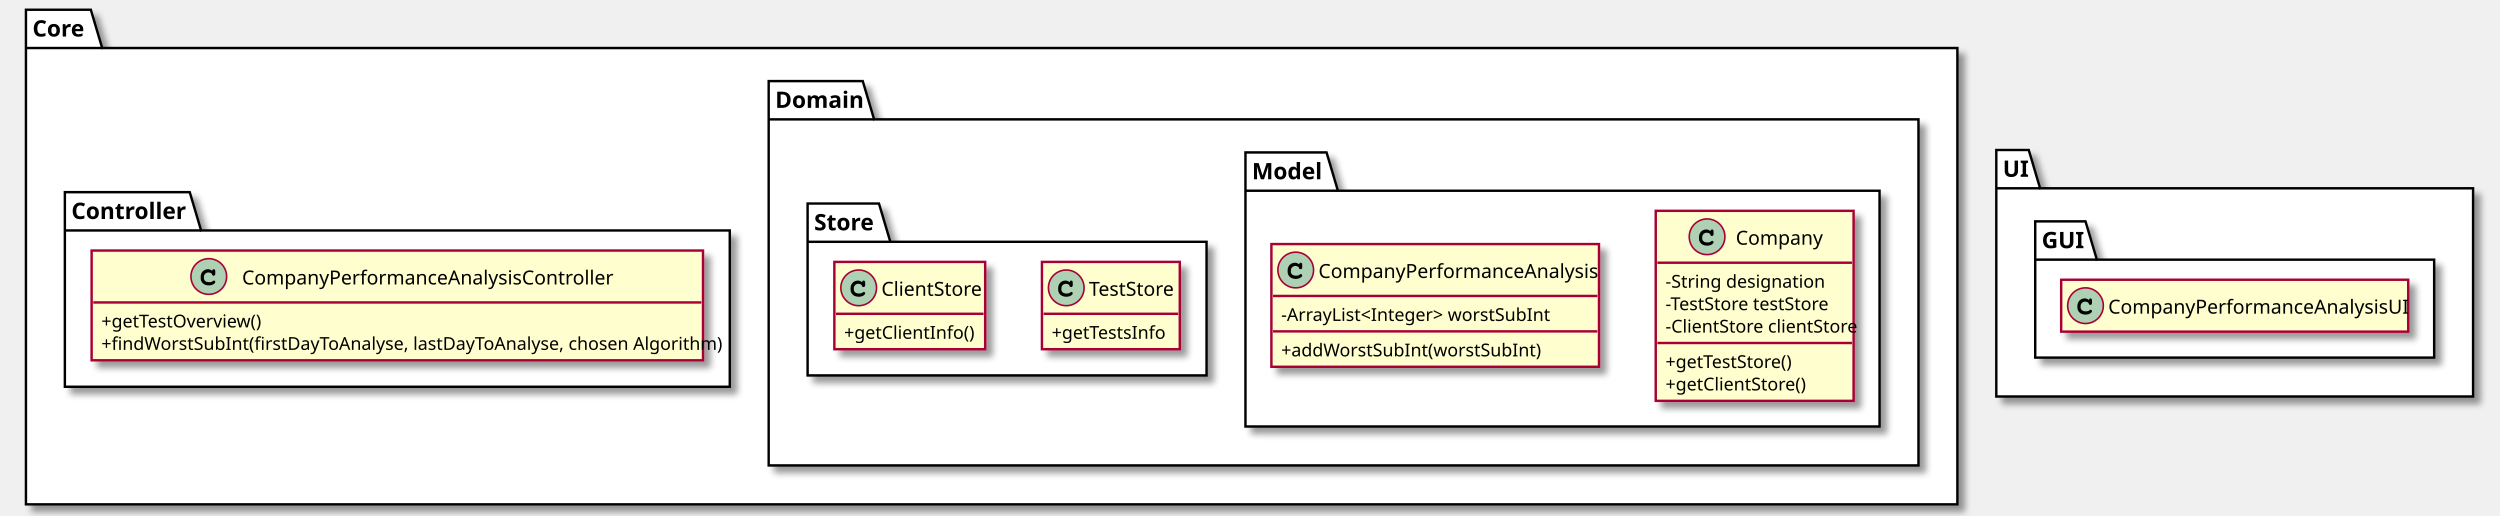
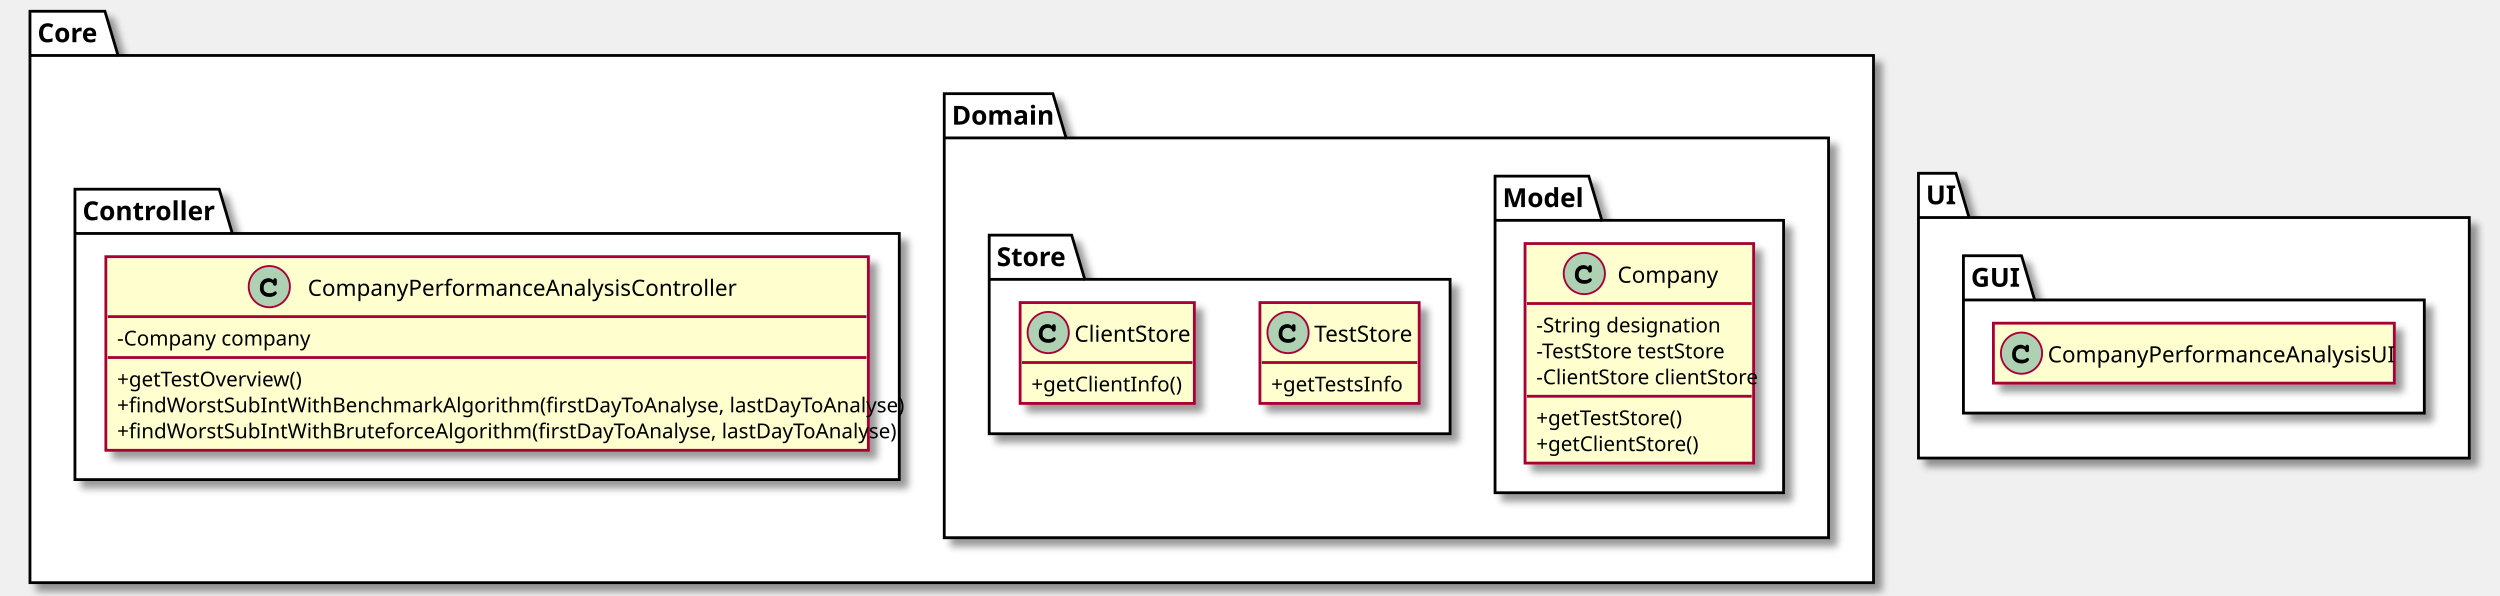
- <svg xmlns="http://www.w3.org/2000/svg" contentScriptType="application/ecmascript" contentStyleType="text/css" height="397.5px" preserveAspectRatio="none" style="width:1927px;height:397px;background:#FFFFFF;" version="1.1" viewBox="0 0 1927 397" width="1927.5px" zoomAndPan="magnify">
+ <svg xmlns="http://www.w3.org/2000/svg" contentScriptType="application/ecmascript" contentStyleType="text/css" height="397.5px" preserveAspectRatio="none" style="width:1668px;height:397px;background:#FFFFFF;" version="1.1" viewBox="0 0 1668 397" width="1668.75px" zoomAndPan="magnify">
  <defs>
-     <filter height="300%" id="f1s7m90t1a0y0o" width="300%" x="-1" y="-1">
+     <filter height="300%" id="fyye7byd1twma" width="300%" x="-1" y="-1">
      <feGaussianBlur result="blurOut" stdDeviation="2.5" />
      <feColorMatrix in="blurOut" result="blurOut2" type="matrix" values="0 0 0 0 0 0 0 0 0 0 0 0 0 0 0 0 0 0 .4 0" />
      <feOffset dx="5.0" dy="5.0" in="blurOut2" result="blurOut3" />
      <feBlend in="SourceGraphic" in2="blurOut3" mode="normal" />
    </filter>
  </defs>
  <g>
-     <polygon fill="#FFFFFF" filter="url(#f1s7m90t1a0y0o)" points="20,7.5,70,7.5,78.75,37.012,1508.75,37.012,1508.75,388.75,20,388.75,20,7.5" style="stroke:#000000;stroke-width:1.875;" />
+     <polygon fill="#FFFFFF" filter="url(#fyye7byd1twma)" points="20,7.5,70,7.5,78.75,37.012,1250,37.012,1250,388.75,20,388.75,20,7.5" style="stroke:#000000;stroke-width:1.875;" />
    <line style="stroke:#000000;stroke-width:1.875;" x1="20" x2="78.75" y1="37.012" y2="37.012" />
    <text fill="#000000" font-family="sans-serif" font-size="17.5" font-weight="bold" lengthAdjust="spacing" textLength="42.5" x="25" y="28.166">Core</text>
-     <polygon fill="#FFFFFF" filter="url(#f1s7m90t1a0y0o)" points="592.5,62.5,665,62.5,673.75,92.012,1478.75,92.012,1478.75,358.75,592.5,358.75,592.5,62.5" style="stroke:#000000;stroke-width:1.875;" />
-     <line style="stroke:#000000;stroke-width:1.875;" x1="592.5" x2="673.75" y1="92.012" y2="92.012" />
-     <text fill="#000000" font-family="sans-serif" font-size="17.5" font-weight="bold" lengthAdjust="spacing" textLength="65" x="597.5" y="83.166">Domain</text>
-     <polygon fill="#FFFFFF" filter="url(#f1s7m90t1a0y0o)" points="960,117.5,1022.5,117.5,1031.25,147.012,1448.75,147.012,1448.75,328.75,960,328.75,960,117.5" style="stroke:#000000;stroke-width:1.875;" />
-     <line style="stroke:#000000;stroke-width:1.875;" x1="960" x2="1031.25" y1="147.012" y2="147.012" />
-     <text fill="#000000" font-family="sans-serif" font-size="17.5" font-weight="bold" lengthAdjust="spacing" textLength="55" x="965" y="138.167">Model</text>
-     <polygon fill="#FFFFFF" filter="url(#f1s7m90t1a0y0o)" points="622.5,156.875,677.5,156.875,686.25,186.387,930,186.387,930,289.375,622.5,289.375,622.5,156.875" style="stroke:#000000;stroke-width:1.875;" />
-     <line style="stroke:#000000;stroke-width:1.875;" x1="622.5" x2="686.25" y1="186.387" y2="186.387" />
-     <text fill="#000000" font-family="sans-serif" font-size="17.5" font-weight="bold" lengthAdjust="spacing" textLength="47.5" x="627.5" y="177.542">Store</text>
-     <polygon fill="#FFFFFF" filter="url(#f1s7m90t1a0y0o)" points="50,148.125,146.25,148.125,155,177.637,562.5,177.637,562.5,298.125,50,298.125,50,148.125" style="stroke:#000000;stroke-width:1.875;" />
-     <line style="stroke:#000000;stroke-width:1.875;" x1="50" x2="155" y1="177.637" y2="177.637" />
-     <text fill="#000000" font-family="sans-serif" font-size="17.5" font-weight="bold" lengthAdjust="spacing" textLength="88.75" x="55" y="168.792">Controller</text>
-     <polygon fill="#FFFFFF" filter="url(#f1s7m90t1a0y0o)" points="1538.75,115.625,1563.75,115.625,1572.5,145.137,1906.25,145.137,1906.25,305.625,1538.75,305.625,1538.75,115.625" style="stroke:#000000;stroke-width:1.875;" />
-     <line style="stroke:#000000;stroke-width:1.875;" x1="1538.75" x2="1572.5" y1="145.137" y2="145.137" />
-     <text fill="#000000" font-family="sans-serif" font-size="17.5" font-weight="bold" lengthAdjust="spacing" textLength="17.5" x="1543.75" y="136.292">UI</text>
-     <polygon fill="#FFFFFF" filter="url(#f1s7m90t1a0y0o)" points="1568.75,170.625,1607.5,170.625,1616.25,200.137,1876.25,200.137,1876.25,275.625,1568.75,275.625,1568.75,170.625" style="stroke:#000000;stroke-width:1.875;" />
-     <line style="stroke:#000000;stroke-width:1.875;" x1="1568.75" x2="1616.25" y1="200.137" y2="200.137" />
-     <text fill="#000000" font-family="sans-serif" font-size="17.5" font-weight="bold" lengthAdjust="spacing" textLength="31.25" x="1573.75" y="191.292">GUI</text>
-     <rect codeLine="12" fill="#FEFECE" filter="url(#f1s7m90t1a0y0o)" height="146.475" id="Company" style="stroke:#A80036;stroke-width:1.875;" width="152.5" x="1276.25" y="162.5" />
-     <ellipse cx="1315.812" cy="182.5" fill="#ADD1B2" rx="13.75" ry="13.75" style="stroke:#A80036;stroke-width:1.25;" />
-     <path d="M1318.312,178.125 Q1318.566,177.5 1318.859,177.188 Q1319.152,176.875 1319.484,176.875 Q1320.07,176.875 1320.441,177.227 Q1320.812,177.578 1320.812,178.398 L1320.812,180.352 Q1320.812,181.172 1320.461,181.523 Q1320.109,181.875 1319.562,181.875 Q1319.074,181.875 1318.762,181.66 Q1318.449,181.445 1318.312,180.879 Q1318.254,180.488 1318.039,180.273 Q1317.648,179.863 1316.945,179.629 Q1316.242,179.375 1315.539,179.375 Q1314.66,179.375 1313.918,179.727 Q1313.195,180.078 1312.629,180.859 Q1312.062,181.641 1312.062,182.715 L1312.062,183.867 Q1312.062,185.156 1313.117,186.016 Q1314.172,186.875 1316.047,186.875 Q1317.16,186.875 1317.941,186.621 Q1318.391,186.484 1318.898,186.035 Q1319.23,185.781 1319.406,185.703 Q1319.582,185.625 1319.797,185.625 Q1320.207,185.625 1320.5,185.957 Q1320.812,186.269 1320.812,186.719 Q1320.812,187.148 1320.383,187.656 Q1319.758,188.398 1318.762,188.809 Q1317.453,189.375 1315.852,189.375 Q1313.977,189.375 1312.473,188.633 Q1311.262,188.047 1310.402,186.777 Q1309.562,185.508 1309.562,184.004 L1309.562,182.637 Q1309.562,181.074 1310.305,179.707 Q1311.066,178.34 1312.375,177.617 Q1313.703,176.875 1315.188,176.875 Q1316.086,176.875 1316.867,177.188 Q1317.648,177.5 1318.312,178.125 Z " fill="#000000" />
-     <text fill="#000000" font-family="sans-serif" font-size="15" lengthAdjust="spacing" textLength="66.25" x="1337.938" y="188.638">Company</text>
-     <line style="stroke:#A80036;stroke-width:1.875;" x1="1277.5" x2="1427.5" y1="202.5" y2="202.5" />
-     <text fill="#000000" font-family="sans-serif" font-size="13.75" lengthAdjust="spacing" textLength="112.5" x="1283.75" y="221.774">-String designation</text>
-     <text fill="#000000" font-family="sans-serif" font-size="13.75" lengthAdjust="spacing" textLength="122.5" x="1283.75" y="239.069">-TestStore testStore</text>
-     <text fill="#000000" font-family="sans-serif" font-size="13.75" lengthAdjust="spacing" textLength="137.5" x="1283.75" y="256.363">-ClientStore clientStore</text>
-     <line style="stroke:#A80036;stroke-width:1.875;" x1="1277.5" x2="1427.5" y1="264.385" y2="264.385" />
-     <text fill="#000000" font-family="sans-serif" font-size="13.75" lengthAdjust="spacing" textLength="95" x="1283.75" y="283.658">+getTestStore()</text>
-     <text fill="#000000" font-family="sans-serif" font-size="13.75" lengthAdjust="spacing" textLength="101.25" x="1283.75" y="300.953">+getClientStore()</text>
-     <rect codeLine="20" fill="#FEFECE" filter="url(#f1s7m90t1a0y0o)" height="94.59" id="CompanyPerformanceAnalysis" style="stroke:#A80036;stroke-width:1.875;" width="252.5" x="980" y="188.125" />
-     <ellipse cx="998.75" cy="208.125" fill="#ADD1B2" rx="13.75" ry="13.75" style="stroke:#A80036;stroke-width:1.25;" />
-     <path d="M1001.25,203.75 Q1001.504,203.125 1001.797,202.812 Q1002.09,202.5 1002.422,202.5 Q1003.008,202.5 1003.379,202.852 Q1003.75,203.203 1003.75,204.023 L1003.75,205.977 Q1003.75,206.797 1003.398,207.148 Q1003.047,207.5 1002.5,207.5 Q1002.012,207.5 1001.699,207.285 Q1001.387,207.07 1001.25,206.504 Q1001.191,206.113 1000.977,205.898 Q1000.586,205.488 999.883,205.254 Q999.18,205 998.477,205 Q997.598,205 996.856,205.352 Q996.133,205.703 995.566,206.484 Q995,207.266 995,208.34 L995,209.492 Q995,210.781 996.055,211.641 Q997.109,212.5 998.984,212.5 Q1000.098,212.5 1000.879,212.246 Q1001.328,212.109 1001.836,211.66 Q1002.168,211.406 1002.344,211.328 Q1002.519,211.25 1002.734,211.25 Q1003.144,211.25 1003.438,211.582 Q1003.75,211.894 1003.75,212.344 Q1003.75,212.773 1003.32,213.281 Q1002.695,214.023 1001.699,214.434 Q1000.391,215 998.789,215 Q996.914,215 995.41,214.258 Q994.199,213.672 993.34,212.402 Q992.5,211.133 992.5,209.629 L992.5,208.262 Q992.5,206.699 993.242,205.332 Q994.004,203.965 995.312,203.242 Q996.641,202.5 998.125,202.5 Q999.023,202.5 999.805,202.812 Q1000.586,203.125 1001.25,203.75 Z " fill="#000000" />
-     <text fill="#000000" font-family="sans-serif" font-size="15" lengthAdjust="spacing" textLength="212.5" x="1016.25" y="214.263">CompanyPerformanceAnalysis</text>
-     <line style="stroke:#A80036;stroke-width:1.875;" x1="981.25" x2="1231.25" y1="228.125" y2="228.125" />
-     <text fill="#000000" font-family="sans-serif" font-size="13.75" lengthAdjust="spacing" textLength="195" x="987.5" y="247.399">-ArrayList&lt;Integer&gt; worstSubInt</text>
-     <line style="stroke:#A80036;stroke-width:1.875;" x1="981.25" x2="1231.25" y1="255.42" y2="255.42" />
-     <text fill="#000000" font-family="sans-serif" font-size="13.75" lengthAdjust="spacing" textLength="187.5" x="987.5" y="274.694">+addWorstSubInt(worstSubInt)</text>
-     <rect codeLine="29" fill="#FEFECE" filter="url(#f1s7m90t1a0y0o)" height="67.295" id="TestStore" style="stroke:#A80036;stroke-width:1.875;" width="106.25" x="803.125" y="201.875" />
-     <ellipse cx="821.875" cy="221.875" fill="#ADD1B2" rx="13.75" ry="13.75" style="stroke:#A80036;stroke-width:1.25;" />
-     <path d="M824.375,217.5 Q824.629,216.875 824.922,216.562 Q825.215,216.25 825.547,216.25 Q826.133,216.25 826.504,216.602 Q826.875,216.953 826.875,217.773 L826.875,219.727 Q826.875,220.547 826.523,220.898 Q826.172,221.25 825.625,221.25 Q825.137,221.25 824.824,221.035 Q824.512,220.82 824.375,220.254 Q824.316,219.863 824.102,219.648 Q823.711,219.238 823.008,219.004 Q822.305,218.75 821.602,218.75 Q820.723,218.75 819.981,219.102 Q819.258,219.453 818.691,220.234 Q818.125,221.016 818.125,222.09 L818.125,223.242 Q818.125,224.531 819.18,225.391 Q820.234,226.25 822.109,226.25 Q823.223,226.25 824.004,225.996 Q824.453,225.859 824.961,225.41 Q825.293,225.156 825.469,225.078 Q825.644,225 825.859,225 Q826.269,225 826.562,225.332 Q826.875,225.644 826.875,226.094 Q826.875,226.523 826.445,227.031 Q825.82,227.773 824.824,228.184 Q823.516,228.75 821.914,228.75 Q820.039,228.75 818.535,228.008 Q817.324,227.422 816.465,226.152 Q815.625,224.883 815.625,223.379 L815.625,222.012 Q815.625,220.449 816.367,219.082 Q817.129,217.715 818.438,216.992 Q819.766,216.25 821.25,216.25 Q822.148,216.25 822.93,216.562 Q823.711,216.875 824.375,217.5 Z " fill="#000000" />
-     <text fill="#000000" font-family="sans-serif" font-size="15" lengthAdjust="spacing" textLength="66.25" x="839.375" y="228.013">TestStore</text>
-     <line style="stroke:#A80036;stroke-width:1.875;" x1="804.375" x2="908.125" y1="241.875" y2="241.875" />
-     <text fill="#000000" font-family="sans-serif" font-size="13.75" lengthAdjust="spacing" textLength="82.5" x="810.625" y="261.149">+getTestsInfo</text>
-     <rect codeLine="33" fill="#FEFECE" filter="url(#f1s7m90t1a0y0o)" height="67.295" id="ClientStore" style="stroke:#A80036;stroke-width:1.875;" width="116.25" x="643.125" y="201.875" />
-     <ellipse cx="661.875" cy="221.875" fill="#ADD1B2" rx="13.75" ry="13.75" style="stroke:#A80036;stroke-width:1.25;" />
-     <path d="M664.375,217.5 Q664.629,216.875 664.922,216.562 Q665.215,216.25 665.547,216.25 Q666.133,216.25 666.504,216.602 Q666.875,216.953 666.875,217.773 L666.875,219.727 Q666.875,220.547 666.523,220.898 Q666.172,221.25 665.625,221.25 Q665.137,221.25 664.824,221.035 Q664.512,220.82 664.375,220.254 Q664.316,219.863 664.102,219.648 Q663.711,219.238 663.008,219.004 Q662.305,218.75 661.602,218.75 Q660.723,218.75 659.981,219.102 Q659.258,219.453 658.691,220.234 Q658.125,221.016 658.125,222.09 L658.125,223.242 Q658.125,224.531 659.18,225.391 Q660.234,226.25 662.109,226.25 Q663.223,226.25 664.004,225.996 Q664.453,225.859 664.961,225.41 Q665.293,225.156 665.469,225.078 Q665.644,225 665.859,225 Q666.269,225 666.562,225.332 Q666.875,225.644 666.875,226.094 Q666.875,226.523 666.445,227.031 Q665.82,227.773 664.824,228.184 Q663.516,228.75 661.914,228.75 Q660.039,228.75 658.535,228.008 Q657.324,227.422 656.465,226.152 Q655.625,224.883 655.625,223.379 L655.625,222.012 Q655.625,220.449 656.367,219.082 Q657.129,217.715 658.438,216.992 Q659.766,216.25 661.25,216.25 Q662.148,216.25 662.93,216.562 Q663.711,216.875 664.375,217.5 Z " fill="#000000" />
-     <text fill="#000000" font-family="sans-serif" font-size="15" lengthAdjust="spacing" textLength="76.25" x="679.375" y="228.013">ClientStore</text>
-     <line style="stroke:#A80036;stroke-width:1.875;" x1="644.375" x2="758.125" y1="241.875" y2="241.875" />
-     <text fill="#000000" font-family="sans-serif" font-size="13.75" lengthAdjust="spacing" textLength="91.25" x="650.625" y="261.149">+getClientInfo()</text>
-     <rect codeLine="43" fill="#FEFECE" filter="url(#f1s7m90t1a0y0o)" height="84.59" id="CompanyPerformanceAnalysisController" style="stroke:#A80036;stroke-width:1.875;" width="471.25" x="70.625" y="193.125" />
-     <ellipse cx="160.938" cy="213.125" fill="#ADD1B2" rx="13.75" ry="13.75" style="stroke:#A80036;stroke-width:1.25;" />
-     <path d="M163.438,208.75 Q163.691,208.125 163.984,207.812 Q164.277,207.5 164.609,207.5 Q165.195,207.5 165.566,207.852 Q165.938,208.203 165.938,209.023 L165.938,210.977 Q165.938,211.797 165.586,212.148 Q165.234,212.5 164.688,212.5 Q164.199,212.5 163.887,212.285 Q163.574,212.07 163.438,211.504 Q163.379,211.113 163.164,210.898 Q162.773,210.488 162.07,210.254 Q161.367,210 160.664,210 Q159.785,210 159.043,210.352 Q158.32,210.703 157.754,211.484 Q157.188,212.266 157.188,213.34 L157.188,214.492 Q157.188,215.781 158.242,216.641 Q159.297,217.5 161.172,217.5 Q162.285,217.5 163.066,217.246 Q163.516,217.109 164.023,216.66 Q164.356,216.406 164.531,216.328 Q164.707,216.25 164.922,216.25 Q165.332,216.25 165.625,216.582 Q165.938,216.894 165.938,217.344 Q165.938,217.773 165.508,218.281 Q164.883,219.023 163.887,219.434 Q162.578,220 160.977,220 Q159.102,220 157.598,219.258 Q156.387,218.672 155.527,217.402 Q154.688,216.133 154.688,214.629 L154.688,213.262 Q154.688,211.699 155.43,210.332 Q156.191,208.965 157.5,208.242 Q158.828,207.5 160.312,207.5 Q161.211,207.5 161.992,207.812 Q162.773,208.125 163.438,208.75 Z " fill="#000000" />
-     <text fill="#000000" font-family="sans-serif" font-size="15" lengthAdjust="spacing" textLength="280" x="186.562" y="219.263">CompanyPerformanceAnalysisController</text>
-     <line style="stroke:#A80036;stroke-width:1.875;" x1="71.875" x2="540.625" y1="233.125" y2="233.125" />
-     <text fill="#000000" font-family="sans-serif" font-size="13.75" lengthAdjust="spacing" textLength="122.5" x="78.125" y="252.399">+getTestOverview()</text>
-     <text fill="#000000" font-family="sans-serif" font-size="13.75" lengthAdjust="spacing" textLength="456.25" x="78.125" y="269.694">+findWorstSubInt(firstDayToAnalyse, lastDayToAnalyse, chosen Algorithm)</text>
-     <rect codeLine="56" fill="#FEFECE" filter="url(#f1s7m90t1a0y0o)" height="40" id="CompanyPerformanceAnalysisUI" style="stroke:#A80036;stroke-width:1.875;" width="267.5" x="1588.75" y="215.625" />
-     <ellipse cx="1607.5" cy="235.625" fill="#ADD1B2" rx="13.75" ry="13.75" style="stroke:#A80036;stroke-width:1.25;" />
-     <path d="M1610,231.25 Q1610.254,230.625 1610.547,230.312 Q1610.84,230 1611.172,230 Q1611.758,230 1612.129,230.352 Q1612.5,230.703 1612.5,231.523 L1612.5,233.477 Q1612.5,234.297 1612.148,234.648 Q1611.797,235 1611.25,235 Q1610.762,235 1610.449,234.785 Q1610.137,234.57 1610,234.004 Q1609.941,233.613 1609.727,233.398 Q1609.336,232.988 1608.633,232.754 Q1607.93,232.5 1607.227,232.5 Q1606.348,232.5 1605.605,232.852 Q1604.883,233.203 1604.316,233.984 Q1603.75,234.766 1603.75,235.84 L1603.75,236.992 Q1603.75,238.281 1604.805,239.141 Q1605.859,240 1607.734,240 Q1608.848,240 1609.629,239.746 Q1610.078,239.609 1610.586,239.16 Q1610.918,238.906 1611.094,238.828 Q1611.27,238.75 1611.484,238.75 Q1611.895,238.75 1612.188,239.082 Q1612.5,239.394 1612.5,239.844 Q1612.5,240.273 1612.07,240.781 Q1611.445,241.523 1610.449,241.934 Q1609.141,242.5 1607.539,242.5 Q1605.664,242.5 1604.16,241.758 Q1602.949,241.172 1602.09,239.902 Q1601.25,238.633 1601.25,237.129 L1601.25,235.762 Q1601.25,234.199 1601.992,232.832 Q1602.754,231.465 1604.062,230.742 Q1605.391,230 1606.875,230 Q1607.773,230 1608.555,230.312 Q1609.336,230.625 1610,231.25 Z " fill="#000000" />
-     <text fill="#000000" font-family="sans-serif" font-size="15" lengthAdjust="spacing" textLength="227.5" x="1625" y="241.763">CompanyPerformanceAnalysisUI</text>
+     <polygon fill="#FFFFFF" filter="url(#fyye7byd1twma)" points="630,62.5,702.5,62.5,711.25,92.012,1220,92.012,1220,358.75,630,358.75,630,62.5" style="stroke:#000000;stroke-width:1.875;" />
+     <line style="stroke:#000000;stroke-width:1.875;" x1="630" x2="711.25" y1="92.012" y2="92.012" />
+     <text fill="#000000" font-family="sans-serif" font-size="17.5" font-weight="bold" lengthAdjust="spacing" textLength="65" x="635" y="83.166">Domain</text>
+     <polygon fill="#FFFFFF" filter="url(#fyye7byd1twma)" points="997.5,117.5,1060,117.5,1068.75,147.012,1190,147.012,1190,328.75,997.5,328.75,997.5,117.5" style="stroke:#000000;stroke-width:1.875;" />
+     <line style="stroke:#000000;stroke-width:1.875;" x1="997.5" x2="1068.75" y1="147.012" y2="147.012" />
+     <text fill="#000000" font-family="sans-serif" font-size="17.5" font-weight="bold" lengthAdjust="spacing" textLength="55" x="1002.5" y="138.167">Model</text>
+     <polygon fill="#FFFFFF" filter="url(#fyye7byd1twma)" points="660,156.875,715,156.875,723.75,186.387,967.5,186.387,967.5,289.375,660,289.375,660,156.875" style="stroke:#000000;stroke-width:1.875;" />
+     <line style="stroke:#000000;stroke-width:1.875;" x1="660" x2="723.75" y1="186.387" y2="186.387" />
+     <text fill="#000000" font-family="sans-serif" font-size="17.5" font-weight="bold" lengthAdjust="spacing" textLength="47.5" x="665" y="177.542">Store</text>
+     <polygon fill="#FFFFFF" filter="url(#fyye7byd1twma)" points="50,126.25,146.25,126.25,155,155.762,600,155.762,600,320,50,320,50,126.25" style="stroke:#000000;stroke-width:1.875;" />
+     <line style="stroke:#000000;stroke-width:1.875;" x1="50" x2="155" y1="155.762" y2="155.762" />
+     <text fill="#000000" font-family="sans-serif" font-size="17.5" font-weight="bold" lengthAdjust="spacing" textLength="88.75" x="55" y="146.917">Controller</text>
+     <polygon fill="#FFFFFF" filter="url(#fyye7byd1twma)" points="1280,115.625,1305,115.625,1313.75,145.137,1647.5,145.137,1647.5,305.625,1280,305.625,1280,115.625" style="stroke:#000000;stroke-width:1.875;" />
+     <line style="stroke:#000000;stroke-width:1.875;" x1="1280" x2="1313.75" y1="145.137" y2="145.137" />
+     <text fill="#000000" font-family="sans-serif" font-size="17.5" font-weight="bold" lengthAdjust="spacing" textLength="17.5" x="1285" y="136.292">UI</text>
+     <polygon fill="#FFFFFF" filter="url(#fyye7byd1twma)" points="1310,170.625,1348.75,170.625,1357.5,200.137,1617.5,200.137,1617.5,275.625,1310,275.625,1310,170.625" style="stroke:#000000;stroke-width:1.875;" />
+     <line style="stroke:#000000;stroke-width:1.875;" x1="1310" x2="1357.5" y1="200.137" y2="200.137" />
+     <text fill="#000000" font-family="sans-serif" font-size="17.5" font-weight="bold" lengthAdjust="spacing" textLength="31.25" x="1315" y="191.292">GUI</text>
+     <rect codeLine="12" fill="#FEFECE" filter="url(#fyye7byd1twma)" height="146.475" id="Company" style="stroke:#A80036;stroke-width:1.875;" width="152.5" x="1017.5" y="162.5" />
+     <ellipse cx="1057.062" cy="182.5" fill="#ADD1B2" rx="13.75" ry="13.75" style="stroke:#A80036;stroke-width:1.25;" />
+     <path d="M1059.562,178.125 Q1059.816,177.5 1060.109,177.188 Q1060.402,176.875 1060.734,176.875 Q1061.32,176.875 1061.691,177.227 Q1062.062,177.578 1062.062,178.398 L1062.062,180.352 Q1062.062,181.172 1061.711,181.523 Q1061.359,181.875 1060.812,181.875 Q1060.324,181.875 1060.012,181.66 Q1059.699,181.445 1059.562,180.879 Q1059.504,180.488 1059.289,180.273 Q1058.898,179.863 1058.195,179.629 Q1057.492,179.375 1056.789,179.375 Q1055.91,179.375 1055.168,179.727 Q1054.445,180.078 1053.879,180.859 Q1053.312,181.641 1053.312,182.715 L1053.312,183.867 Q1053.312,185.156 1054.367,186.016 Q1055.422,186.875 1057.297,186.875 Q1058.41,186.875 1059.191,186.621 Q1059.641,186.484 1060.148,186.035 Q1060.48,185.781 1060.656,185.703 Q1060.832,185.625 1061.047,185.625 Q1061.457,185.625 1061.75,185.957 Q1062.062,186.269 1062.062,186.719 Q1062.062,187.148 1061.633,187.656 Q1061.008,188.398 1060.012,188.809 Q1058.703,189.375 1057.102,189.375 Q1055.227,189.375 1053.723,188.633 Q1052.512,188.047 1051.652,186.777 Q1050.812,185.508 1050.812,184.004 L1050.812,182.637 Q1050.812,181.074 1051.555,179.707 Q1052.316,178.34 1053.625,177.617 Q1054.953,176.875 1056.438,176.875 Q1057.336,176.875 1058.117,177.188 Q1058.898,177.5 1059.562,178.125 Z " fill="#000000" />
+     <text fill="#000000" font-family="sans-serif" font-size="15" lengthAdjust="spacing" textLength="66.25" x="1079.188" y="188.638">Company</text>
+     <line style="stroke:#A80036;stroke-width:1.875;" x1="1018.75" x2="1168.75" y1="202.5" y2="202.5" />
+     <text fill="#000000" font-family="sans-serif" font-size="13.75" lengthAdjust="spacing" textLength="112.5" x="1025" y="221.774">-String designation</text>
+     <text fill="#000000" font-family="sans-serif" font-size="13.75" lengthAdjust="spacing" textLength="122.5" x="1025" y="239.069">-TestStore testStore</text>
+     <text fill="#000000" font-family="sans-serif" font-size="13.75" lengthAdjust="spacing" textLength="137.5" x="1025" y="256.363">-ClientStore clientStore</text>
+     <line style="stroke:#A80036;stroke-width:1.875;" x1="1018.75" x2="1168.75" y1="264.385" y2="264.385" />
+     <text fill="#000000" font-family="sans-serif" font-size="13.75" lengthAdjust="spacing" textLength="95" x="1025" y="283.658">+getTestStore()</text>
+     <text fill="#000000" font-family="sans-serif" font-size="13.75" lengthAdjust="spacing" textLength="101.25" x="1025" y="300.953">+getClientStore()</text>
+     <rect codeLine="24" fill="#FEFECE" filter="url(#fyye7byd1twma)" height="67.295" id="TestStore" style="stroke:#A80036;stroke-width:1.875;" width="106.25" x="840.625" y="201.875" />
+     <ellipse cx="859.375" cy="221.875" fill="#ADD1B2" rx="13.75" ry="13.75" style="stroke:#A80036;stroke-width:1.25;" />
+     <path d="M861.875,217.5 Q862.129,216.875 862.422,216.562 Q862.715,216.25 863.047,216.25 Q863.633,216.25 864.004,216.602 Q864.375,216.953 864.375,217.773 L864.375,219.727 Q864.375,220.547 864.023,220.898 Q863.672,221.25 863.125,221.25 Q862.637,221.25 862.324,221.035 Q862.012,220.82 861.875,220.254 Q861.816,219.863 861.602,219.648 Q861.211,219.238 860.508,219.004 Q859.805,218.75 859.102,218.75 Q858.223,218.75 857.481,219.102 Q856.758,219.453 856.191,220.234 Q855.625,221.016 855.625,222.09 L855.625,223.242 Q855.625,224.531 856.68,225.391 Q857.734,226.25 859.609,226.25 Q860.723,226.25 861.504,225.996 Q861.953,225.859 862.461,225.41 Q862.793,225.156 862.969,225.078 Q863.144,225 863.359,225 Q863.769,225 864.062,225.332 Q864.375,225.644 864.375,226.094 Q864.375,226.523 863.945,227.031 Q863.32,227.773 862.324,228.184 Q861.016,228.75 859.414,228.75 Q857.539,228.75 856.035,228.008 Q854.824,227.422 853.965,226.152 Q853.125,224.883 853.125,223.379 L853.125,222.012 Q853.125,220.449 853.867,219.082 Q854.629,217.715 855.938,216.992 Q857.266,216.25 858.75,216.25 Q859.648,216.25 860.43,216.562 Q861.211,216.875 861.875,217.5 Z " fill="#000000" />
+     <text fill="#000000" font-family="sans-serif" font-size="15" lengthAdjust="spacing" textLength="66.25" x="876.875" y="228.013">TestStore</text>
+     <line style="stroke:#A80036;stroke-width:1.875;" x1="841.875" x2="945.625" y1="241.875" y2="241.875" />
+     <text fill="#000000" font-family="sans-serif" font-size="13.75" lengthAdjust="spacing" textLength="82.5" x="848.125" y="261.149">+getTestsInfo</text>
+     <rect codeLine="28" fill="#FEFECE" filter="url(#fyye7byd1twma)" height="67.295" id="ClientStore" style="stroke:#A80036;stroke-width:1.875;" width="116.25" x="680.625" y="201.875" />
+     <ellipse cx="699.375" cy="221.875" fill="#ADD1B2" rx="13.75" ry="13.75" style="stroke:#A80036;stroke-width:1.25;" />
+     <path d="M701.875,217.5 Q702.129,216.875 702.422,216.562 Q702.715,216.25 703.047,216.25 Q703.633,216.25 704.004,216.602 Q704.375,216.953 704.375,217.773 L704.375,219.727 Q704.375,220.547 704.023,220.898 Q703.672,221.25 703.125,221.25 Q702.637,221.25 702.324,221.035 Q702.012,220.82 701.875,220.254 Q701.816,219.863 701.602,219.648 Q701.211,219.238 700.508,219.004 Q699.805,218.75 699.102,218.75 Q698.223,218.75 697.481,219.102 Q696.758,219.453 696.191,220.234 Q695.625,221.016 695.625,222.09 L695.625,223.242 Q695.625,224.531 696.68,225.391 Q697.734,226.25 699.609,226.25 Q700.723,226.25 701.504,225.996 Q701.953,225.859 702.461,225.41 Q702.793,225.156 702.969,225.078 Q703.144,225 703.359,225 Q703.769,225 704.062,225.332 Q704.375,225.644 704.375,226.094 Q704.375,226.523 703.945,227.031 Q703.32,227.773 702.324,228.184 Q701.016,228.75 699.414,228.75 Q697.539,228.75 696.035,228.008 Q694.824,227.422 693.965,226.152 Q693.125,224.883 693.125,223.379 L693.125,222.012 Q693.125,220.449 693.867,219.082 Q694.629,217.715 695.938,216.992 Q697.266,216.25 698.75,216.25 Q699.648,216.25 700.43,216.562 Q701.211,216.875 701.875,217.5 Z " fill="#000000" />
+     <text fill="#000000" font-family="sans-serif" font-size="15" lengthAdjust="spacing" textLength="76.25" x="716.875" y="228.013">ClientStore</text>
+     <line style="stroke:#A80036;stroke-width:1.875;" x1="681.875" x2="795.625" y1="241.875" y2="241.875" />
+     <text fill="#000000" font-family="sans-serif" font-size="13.75" lengthAdjust="spacing" textLength="91.25" x="688.125" y="261.149">+getClientInfo()</text>
+     <rect codeLine="38" fill="#FEFECE" filter="url(#fyye7byd1twma)" height="129.18" id="CompanyPerformanceAnalysisController" style="stroke:#A80036;stroke-width:1.875;" width="508.75" x="70.625" y="171.25" />
+     <ellipse cx="179.688" cy="191.25" fill="#ADD1B2" rx="13.75" ry="13.75" style="stroke:#A80036;stroke-width:1.25;" />
+     <path d="M182.188,186.875 Q182.441,186.25 182.734,185.938 Q183.027,185.625 183.359,185.625 Q183.945,185.625 184.316,185.977 Q184.688,186.328 184.688,187.148 L184.688,189.102 Q184.688,189.922 184.336,190.273 Q183.984,190.625 183.438,190.625 Q182.949,190.625 182.637,190.41 Q182.324,190.195 182.188,189.629 Q182.129,189.238 181.914,189.023 Q181.523,188.613 180.82,188.379 Q180.117,188.125 179.414,188.125 Q178.535,188.125 177.793,188.477 Q177.07,188.828 176.504,189.609 Q175.938,190.391 175.938,191.465 L175.938,192.617 Q175.938,193.906 176.992,194.766 Q178.047,195.625 179.922,195.625 Q181.035,195.625 181.816,195.371 Q182.266,195.234 182.773,194.785 Q183.106,194.531 183.281,194.453 Q183.457,194.375 183.672,194.375 Q184.082,194.375 184.375,194.707 Q184.688,195.019 184.688,195.469 Q184.688,195.898 184.258,196.406 Q183.633,197.148 182.637,197.559 Q181.328,198.125 179.727,198.125 Q177.852,198.125 176.348,197.383 Q175.137,196.797 174.277,195.527 Q173.438,194.258 173.438,192.754 L173.438,191.387 Q173.438,189.824 174.18,188.457 Q174.941,187.09 176.25,186.367 Q177.578,185.625 179.062,185.625 Q179.961,185.625 180.742,185.938 Q181.523,186.25 182.188,186.875 Z " fill="#000000" />
+     <text fill="#000000" font-family="sans-serif" font-size="15" lengthAdjust="spacing" textLength="280" x="205.312" y="197.388">CompanyPerformanceAnalysisController</text>
+     <line style="stroke:#A80036;stroke-width:1.875;" x1="71.875" x2="578.125" y1="211.25" y2="211.25" />
+     <text fill="#000000" font-family="sans-serif" font-size="13.75" lengthAdjust="spacing" textLength="120" x="78.125" y="230.524">-Company company</text>
+     <line style="stroke:#A80036;stroke-width:1.875;" x1="71.875" x2="578.125" y1="238.545" y2="238.545" />
+     <text fill="#000000" font-family="sans-serif" font-size="13.75" lengthAdjust="spacing" textLength="122.5" x="78.125" y="257.819">+getTestOverview()</text>
+     <text fill="#000000" font-family="sans-serif" font-size="13.75" lengthAdjust="spacing" textLength="493.75" x="78.125" y="275.113">+findWorstSubIntWithBenchmarkAlgorithm(firstDayToAnalyse, lastDayToAnalyse)</text>
+     <text fill="#000000" font-family="sans-serif" font-size="13.75" lengthAdjust="spacing" textLength="491.25" x="78.125" y="292.408">+findWorstSubIntWithBruteforceAlgorithm(firstDayToAnalyse, lastDayToAnalyse)</text>
+     <rect codeLine="53" fill="#FEFECE" filter="url(#fyye7byd1twma)" height="40" id="CompanyPerformanceAnalysisUI" style="stroke:#A80036;stroke-width:1.875;" width="267.5" x="1330" y="215.625" />
+     <ellipse cx="1348.75" cy="235.625" fill="#ADD1B2" rx="13.75" ry="13.75" style="stroke:#A80036;stroke-width:1.25;" />
+     <path d="M1351.25,231.25 Q1351.504,230.625 1351.797,230.312 Q1352.09,230 1352.422,230 Q1353.008,230 1353.379,230.352 Q1353.75,230.703 1353.75,231.523 L1353.75,233.477 Q1353.75,234.297 1353.398,234.648 Q1353.047,235 1352.5,235 Q1352.012,235 1351.699,234.785 Q1351.387,234.57 1351.25,234.004 Q1351.191,233.613 1350.977,233.398 Q1350.586,232.988 1349.883,232.754 Q1349.18,232.5 1348.477,232.5 Q1347.598,232.5 1346.855,232.852 Q1346.133,233.203 1345.566,233.984 Q1345,234.766 1345,235.84 L1345,236.992 Q1345,238.281 1346.055,239.141 Q1347.109,240 1348.984,240 Q1350.098,240 1350.879,239.746 Q1351.328,239.609 1351.836,239.16 Q1352.168,238.906 1352.344,238.828 Q1352.52,238.75 1352.734,238.75 Q1353.145,238.75 1353.438,239.082 Q1353.75,239.394 1353.75,239.844 Q1353.75,240.273 1353.32,240.781 Q1352.695,241.523 1351.699,241.934 Q1350.391,242.5 1348.789,242.5 Q1346.914,242.5 1345.41,241.758 Q1344.199,241.172 1343.34,239.902 Q1342.5,238.633 1342.5,237.129 L1342.5,235.762 Q1342.5,234.199 1343.242,232.832 Q1344.004,231.465 1345.312,230.742 Q1346.641,230 1348.125,230 Q1349.023,230 1349.805,230.312 Q1350.586,230.625 1351.25,231.25 Z " fill="#000000" />
+     <text fill="#000000" font-family="sans-serif" font-size="15" lengthAdjust="spacing" textLength="227.5" x="1366.25" y="241.763">CompanyPerformanceAnalysisUI</text>
  </g>
</svg>
